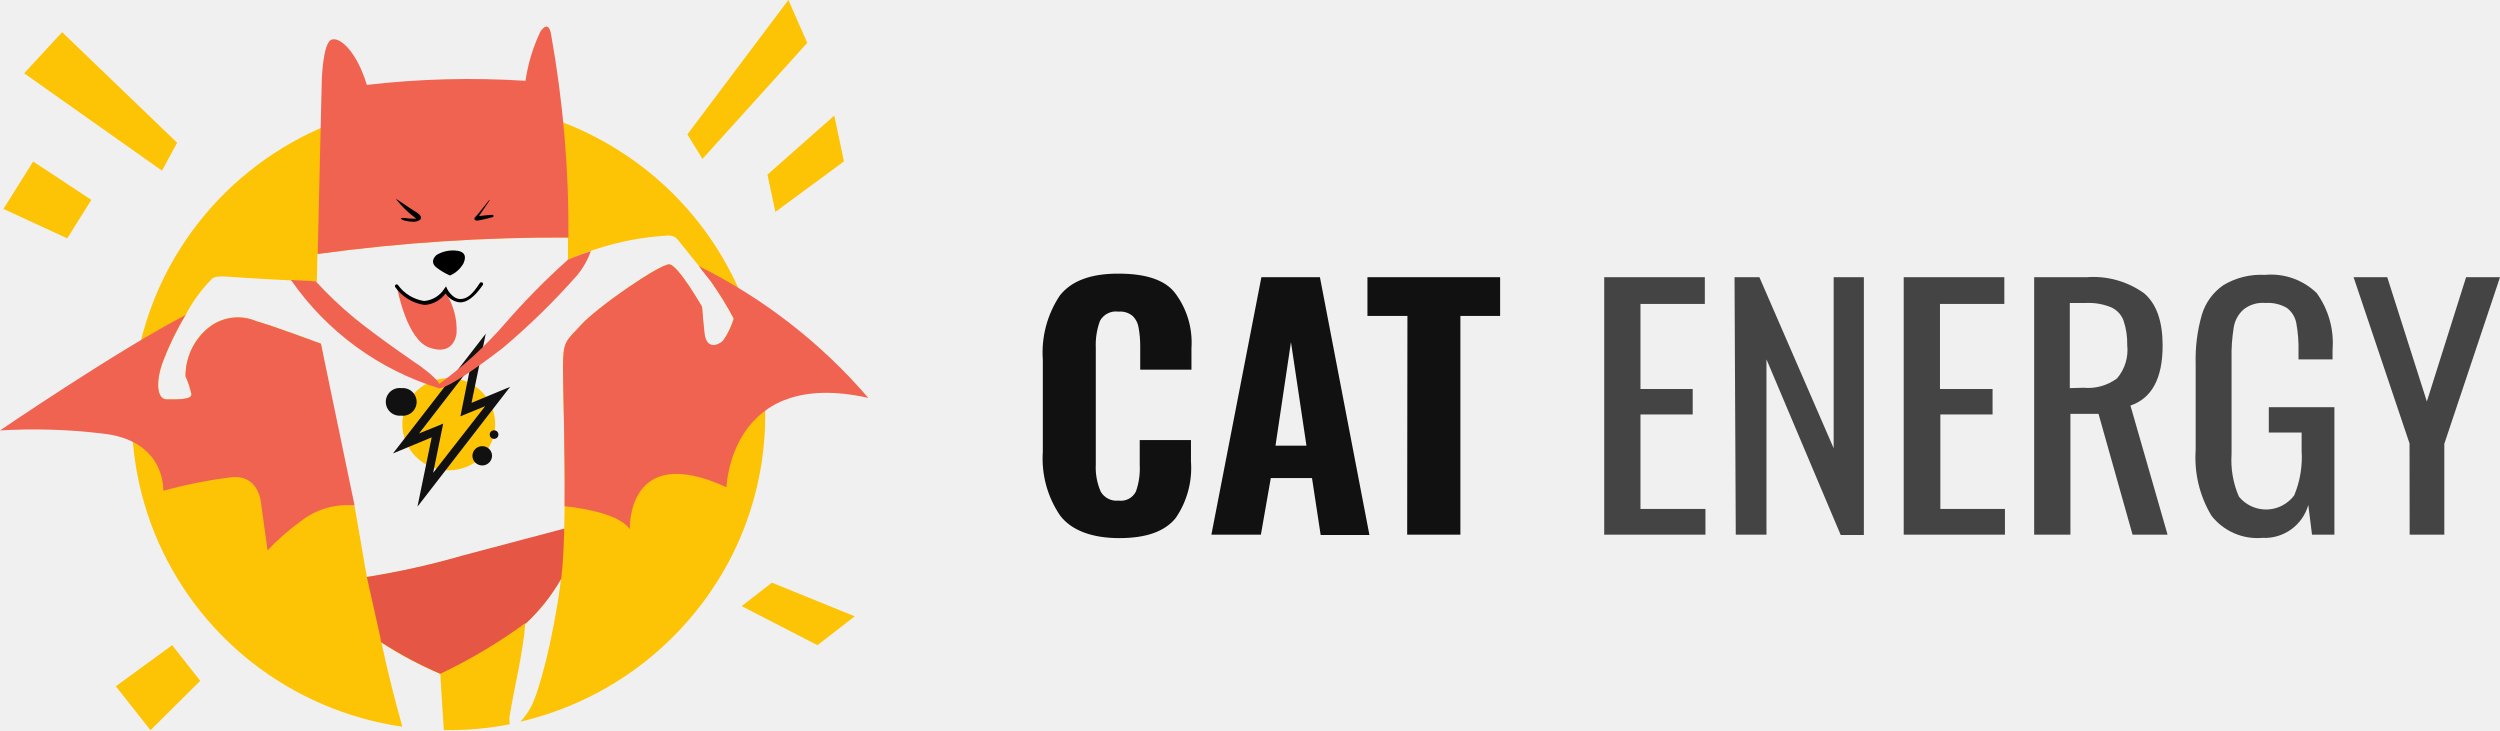
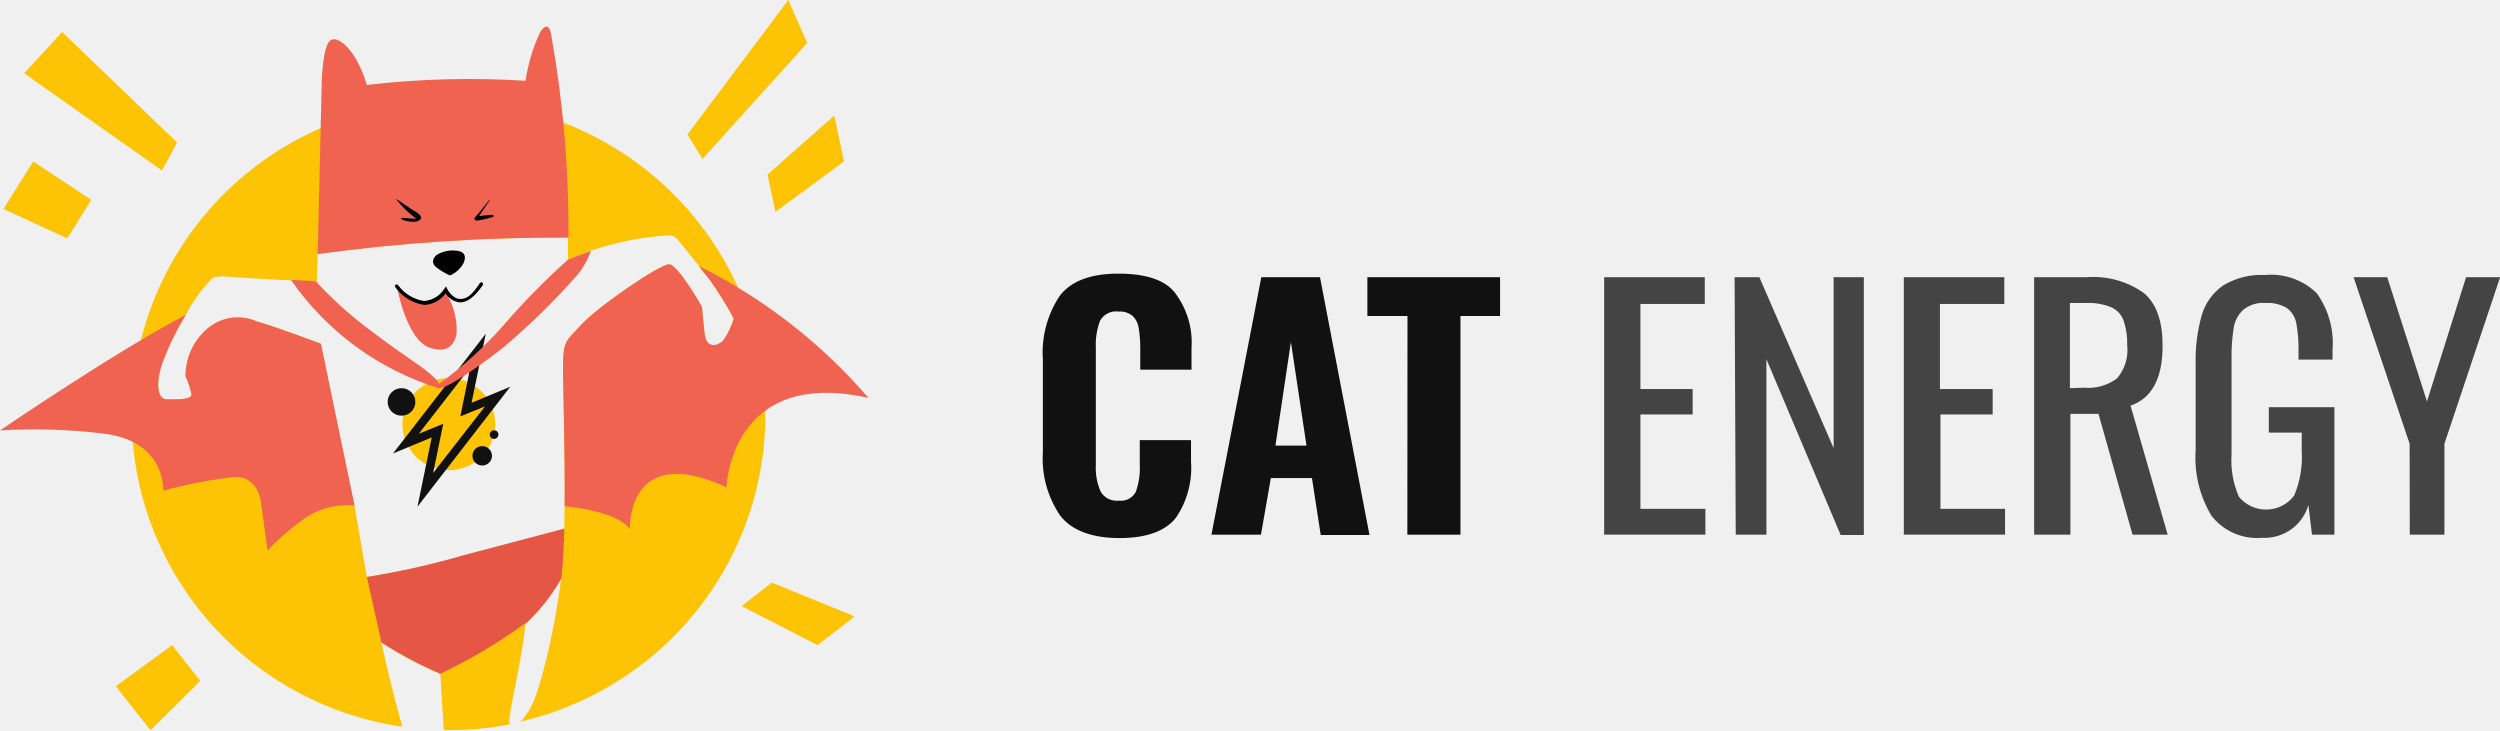
- <svg xmlns="http://www.w3.org/2000/svg" width="202" height="59" fill="none" viewBox="0 0 202 59">
-   <g clip-path="url(#a)">
-     <path fill="#FDC305" d="M59.88 23.8a25.43 25.43 0 0 0-8.05-10.37 25.72 25.72 0 0 0-25.29-3.35A25.59 25.59 0 0 0 16.03 18a25.3 25.3 0 0 0-3.55 25.05 25.42 25.42 0 0 0 7.9 10.49 25.72 25.72 0 0 0 12.13 5.18c-.58-2.07-1.17-4.36-1.69-6.8 1.51.98 3.1 1.83 4.76 2.54 0 0 .12 2.14.28 4.53 1.79.03 3.58-.13 5.33-.47a2.1 2.1 0 0 1 0-.75c.3-1.85 1.1-5.2 1.25-7.35a15.11 15.11 0 0 0 2.9-3.68l-.06.44c-.55 4.22-1.7 8.74-2.4 9.98-.23.42-.5.8-.83 1.15a25.73 25.73 0 0 0 16.96-13.16 25.27 25.27 0 0 0 .87-21.34Zm-1.47 3.77c-.44.42-1.35.71-1.5-.58-.15-1.29-.19-2.2-.19-2.2s-1.93-3.4-2.65-3.43c-.72-.04-5.83 3.44-7.18 4.96-1.17 1.28-1.4 1.19-1.4 3.44 0 1.7.22 8.1.1 13l-8.15 2.15c-2.56.73-5.17 1.3-7.8 1.71l-1-5.78h-.14l-2.57-13.07s-3.8-1.42-5.2-1.81a3.79 3.79 0 0 0-4.01.62 5.03 5.03 0 0 0-1.73 3.82c.21.46.37.95.48 1.44.05.48-1.2.43-2 .43s-.92-1.43-.29-3.1c.5-1.3 1.1-2.54 1.82-3.72a11.78 11.78 0 0 1 2.07-2.86s.14-.34 1.25-.24c1.11.1 7.28.42 7.28.42l.05-2.25c6.7-.92 13.47-1.36 20.24-1.33v1.82a22.67 22.67 0 0 1 8.14-1.98.92.92 0 0 1 .77.38c.34.43 2.41 2.98 2.65 3.34.67.96 1.29 1.95 1.83 2.98a6.17 6.17 0 0 1-.87 1.83Z" />
-     <path fill="#F06351" d="m56.46 21.5 1 1.27c.68.96 1.29 1.95 1.83 2.98a6.17 6.17 0 0 1-.86 1.77c-.44.42-1.35.71-1.5-.58a52.31 52.31 0 0 1-.2-2.14s-1.94-3.4-2.66-3.44c-.72-.04-5.83 3.44-7.18 4.96-1.17 1.28-1.4 1.19-1.4 3.44 0 1.49.17 6.6.13 11.14 1.81.2 4.47.7 5.27 1.86 0 0-.29-7.12 7.81-3.39 0 0 .28-9.71 11.46-7.22a43.67 43.67 0 0 0-13.7-10.65Zm-10.53-2.3c.04-5.5-.43-11-1.4-16.4 0 0-.15-1.3-.87-.24-.6 1.26-1 2.6-1.2 3.97a71.46 71.46 0 0 0-12.82.33c-.82-2.72-2.22-3.96-2.89-3.64-.67.33-.75 3.26-.75 3.26l-.33 14.04c6.71-.92 13.49-1.36 20.26-1.33Z" />
-     <path fill="#E55645" d="M45.35 46.74c.13-1.06.2-2.47.24-4.03l-8.15 2.16a64.43 64.43 0 0 1-7.8 1.75l1.11 4.96c0 .11 0 .22.07.33a32.4 32.4 0 0 0 4.76 2.53 42.48 42.48 0 0 0 6.88-4.1v.06a15.12 15.12 0 0 0 2.9-3.66Z" />
-     <path fill="#000" d="M32 16.09c-.05-.1 1 .67 1.41.91.41.24.61.42.61.59 0 .17-.26.33-.62.33s-.92-.11-1-.25c-.08-.14.6 0 .94 0h.3A8.05 8.05 0 0 1 32 16.09Zm7.5.11s-1 1.27-1.09 1.33c-.09.06-.17.33.2.29.4-.07.81-.16 1.21-.28.11-.06.07-.2-.12-.18-.19.02-.68.05-1 .1l.85-1.25s.03-.12-.05-.01Zm-3.14 6.06c.47-.2.85-.55 1.1-1 .27-.65 0-.9-.45-.99-.6-.1-1.23.02-1.75.34-.39.37-.34.73 0 1 .34.26.7.48 1.1.65Z" />
-     <path fill="#F06351" d="M36 23.5c-.11.23-.27.44-.46.6-.28.23-.63.36-1 .38a2.2 2.2 0 0 1-1.54-.44 2 2 0 0 1-.53-.44 1 1 0 0 0-.36-.25s.75 4.08 2.57 4.73c1.82.66 2.16-.75 2.21-1.13a5.55 5.55 0 0 0-.82-3.21c0-.3-.02-.1-.07-.23Z" />
-     <path fill="#000" d="M34.3 24.64a3.52 3.52 0 0 1-2.35-1.42.15.15 0 0 1 0-.2.14.14 0 0 1 .16-.03l.04.03a3.2 3.2 0 0 0 2.11 1.3 2.12 2.12 0 0 0 1.64-.99l.14-.19.1.22s.38.75 1 .8c.62.03 1.06-.42 1.63-1.29a.14.14 0 0 1 .2-.04.14.14 0 0 1 .04.2c-.67.97-1.3 1.44-1.89 1.4a1.56 1.56 0 0 1-1.12-.72 2.25 2.25 0 0 1-1.7.93Z" />
-     <path fill="#FDC305" d="M36.26 38a3.73 3.73 0 0 0 3.75-3.73 3.73 3.73 0 0 0-3.75-3.72 3.73 3.73 0 0 0-3.75 3.72A3.73 3.73 0 0 0 36.26 38Z" />
-     <path fill="#111" d="m41.23 31.25-3.13 1.3 1.15-5.59-7.5 9.68 3.13-1.3-1.15 5.6 7.5-9.7Zm-7.39 3.8L38 29.67l-.8 3.97 2-.82L35 38.2l.81-3.97-1.97.8Zm-1.4-1.46a1.12 1.12 0 1 0 0-2.23 1.12 1.12 0 1 0 0 2.22Zm6.52 4.02a.8.8 0 0 0 .8-.78.79.79 0 0 0-.8-.78.79.79 0 0 0-.79.78c0 .43.36.78.8.78Zm.96-2.15c.2 0 .35-.15.35-.35a.34.34 0 0 0-.35-.34c-.2 0-.35.15-.35.34 0 .2.16.35.35.35Z" />
-     <path fill="#F06351" d="M45.88 20.99a57.22 57.22 0 0 0-5.09 5.17 31.79 31.79 0 0 1-5.3 4.86c-.23-.53-1.64-1.51-1.64-1.51s-3.14-2.13-5.2-3.8a31.78 31.78 0 0 1-3.14-2.98l-2-.11a22.62 22.62 0 0 0 12 8.76c.86-.13 3.28-1.85 5.1-3.25a57.44 57.44 0 0 0 6-5.86 6.4 6.4 0 0 0 1.13-1.98c-1.14.37-1.86.7-1.86.7Z" />
-     <path fill="#FDC305" d="m65.22 3.47-8.46 9.37-1.22-1.98L63.7 0l1.53 3.47Zm-2.57 13.65 5.54-4.08-.78-3.7-5.4 4.77.64 3.01Zm-2.73 31.85 6.13 3.16 3.01-2.33-6.69-2.72-2.45 1.9ZM1.95 5.92 5.02 2.6l9.29 8.93-1.22 2.26L1.95 5.92Zm5.43 10.23-4.7-3.1-2.4 3.83 5.15 2.38 1.95-3.11Zm6.53 35.98-4.55 3.32 2.8 3.55 4.02-3.99-2.27-2.88Z" />
-     <path fill="#F06351" d="M25.93 27.77s-3.8-1.42-5.2-1.81a3.79 3.79 0 0 0-4 .62 5.03 5.03 0 0 0-1.74 3.82c.21.46.37.95.48 1.44.05.48-1.2.43-2 .43s-.92-1.43-.29-3.1c.5-1.3 1.1-2.54 1.82-3.72-5.45 2.82-15 9.33-15 9.33a46.2 46.2 0 0 1 8.19.24c5.25.52 5 4.63 5 4.63 1.85-.5 3.73-.88 5.63-1.1 2.12-.14 2.27 2.1 2.27 2.1l.53 3.83c.8-.87 1.7-1.65 2.65-2.34a6.1 6.1 0 0 1 4.38-1.3l-2.72-13.07Z" />
-     <path fill="#111" d="M85.66 41.66a8.17 8.17 0 0 1-1.4-5.15v-7.44a8.3 8.3 0 0 1 1.38-5.2c.93-1.18 2.51-1.77 4.75-1.76 2.24 0 3.76.53 4.55 1.56a6.63 6.63 0 0 1 1.33 4.45v1.75h-4.14v-1.9c0-.5-.04-1-.13-1.49a1.66 1.66 0 0 0-.47-.94 1.56 1.56 0 0 0-1.15-.36 1.47 1.47 0 0 0-1.5.74 5.6 5.6 0 0 0-.34 2.18v9.44c-.04.75.1 1.5.4 2.19a1.48 1.48 0 0 0 1.44.72 1.36 1.36 0 0 0 1.4-.73c.25-.7.35-1.44.31-2.18v-1.98h4.14v1.72A7.15 7.15 0 0 1 95 41.85c-.88 1.1-2.4 1.63-4.56 1.63-2.16 0-3.85-.6-4.78-1.82Zm16.26-19.26h4.73l4 20.83h-3.94l-.7-4.6h-3.33l-.8 4.57h-4l4.04-20.8Zm3.64 13.6-1.25-8.36-1.25 8.37h2.5Zm8.16-10.47h-3.23V22.4h10.72v3.13H118V43.2h-4.3l.02-17.67Z" />
-     <path fill="#444" d="M129.62 22.4h8.13v2.16h-5.2v6.87h4.22v2.06h-4.22v7.63h5.25v2.08h-8.18V22.4Zm10.54 0h2l6 13.82V22.4h2.44v20.83h-1.87l-6-14.2V43.2h-2.48l-.1-20.8Zm13.67 0h8.12v2.16h-5.2v6.87H161v2.06h-4.22v7.63H162v2.08h-8.18V22.4Zm10.53 0h4.22a7.04 7.04 0 0 1 4.67 1.3c1 .86 1.49 2.27 1.49 4.22 0 2.65-.87 4.26-2.6 4.85l3 10.43h-2.83l-2.75-9.76h-2.27v9.76h-2.93V22.4Zm4 8.93a3.9 3.9 0 0 0 2.7-.76 3.54 3.54 0 0 0 .82-2.69 5.76 5.76 0 0 0-.3-1.98 1.88 1.88 0 0 0-1-1.07 4.8 4.8 0 0 0-2.04-.35h-1.3v6.88l1.12-.03Zm10.32 10.33a9.11 9.11 0 0 1-1.27-5.3V29.4a13 13 0 0 1 .5-3.97c.29-.97.9-1.81 1.74-2.39a5.9 5.9 0 0 1 3.36-.83 5.3 5.3 0 0 1 4.18 1.47 6.9 6.9 0 0 1 1.28 4.59v.77h-2.75v-.64a11.3 11.3 0 0 0-.18-2.3 2 2 0 0 0-.76-1.22 3.02 3.02 0 0 0-1.72-.4c-.65-.06-1.3.13-1.81.55-.42.39-.69.9-.77 1.46-.13.82-.19 1.65-.17 2.47v7.73a7.4 7.4 0 0 0 .59 3.43 2.83 2.83 0 0 0 3.5.73c.38-.2.71-.47.97-.82a8 8 0 0 0 .6-3.62v-1.46h-2.65V32.9h5.3v10.3h-1.81l-.3-2.4a3.66 3.66 0 0 1-3.72 2.66 4.7 4.7 0 0 1-4.11-1.8Zm16.02-5.8-4.53-13.46h2.72l3.2 10.04 3.17-10.04H202l-4.5 13.46v7.34h-2.8l-.01-7.34Z" />
+ <svg xmlns="http://www.w3.org/2000/svg" width="202" height="59" viewBox="0 0 202 59" fill="none">
+   <g clip-path="url(#clip0_2403_439)">
+     <path d="M59.883 23.806C58.158 19.709 55.382 16.132 51.83 13.431C48.278 10.729 44.074 8.999 39.637 8.411C35.201 7.823 30.686 8.399 26.544 10.081C22.402 11.763 18.776 14.492 16.029 17.997C13.281 21.502 11.508 25.66 10.885 30.056C10.262 34.453 10.812 38.934 12.479 43.054C14.147 47.175 16.874 50.789 20.389 53.538C23.903 56.287 28.083 58.075 32.511 58.722C31.931 56.649 31.341 54.358 30.821 51.928C32.334 52.901 33.926 53.747 35.581 54.457C35.581 54.457 35.701 56.599 35.861 58.99C37.65 59.021 39.436 58.864 41.192 58.524C41.146 58.275 41.146 58.019 41.192 57.77C41.482 55.915 42.282 52.572 42.442 50.42C43.595 49.35 44.573 48.108 45.342 46.74L45.282 47.176C44.732 51.402 43.582 55.915 42.882 57.165C42.655 57.579 42.376 57.962 42.052 58.306C45.672 57.463 49.064 55.85 51.992 53.578C54.921 51.306 57.317 48.429 59.013 45.147C60.709 41.865 61.666 38.257 61.816 34.572C61.966 30.887 61.306 27.213 59.883 23.806ZM58.412 27.566C57.972 27.992 57.062 28.28 56.912 26.99C56.762 25.701 56.722 24.798 56.722 24.798C56.722 24.798 54.792 21.396 54.072 21.356C53.352 21.317 48.242 24.798 46.892 26.316C45.722 27.596 45.492 27.506 45.492 29.758C45.492 31.454 45.712 37.862 45.592 42.762L37.441 44.915C34.88 45.644 32.274 46.214 29.641 46.621L28.641 40.838H28.501L25.931 27.774C25.931 27.774 22.121 26.346 20.721 25.959C20.063 25.674 19.337 25.581 18.628 25.692C17.92 25.802 17.258 26.112 16.72 26.584C16.172 27.06 15.734 27.647 15.436 28.306C15.137 28.965 14.985 29.68 14.99 30.403C15.202 30.864 15.363 31.346 15.47 31.841C15.52 32.317 14.27 32.267 13.47 32.267C12.67 32.267 12.55 30.839 13.18 29.163C13.672 27.874 14.281 26.632 15 25.453C15.541 24.4 16.239 23.433 17.07 22.586C17.07 22.586 17.21 22.249 18.32 22.348C19.43 22.447 25.601 22.775 25.601 22.775L25.651 20.523C32.358 19.605 39.122 19.16 45.892 19.194C45.892 19.799 45.892 20.404 45.892 21.009C48.456 19.848 51.218 19.175 54.032 19.025C54.183 19.021 54.332 19.055 54.466 19.122C54.601 19.19 54.716 19.289 54.802 19.412C55.142 19.839 57.212 22.388 57.452 22.755C58.125 23.708 58.736 24.702 59.282 25.731C59.095 26.382 58.801 26.999 58.412 27.556V27.566Z" fill="#FDC305" />
+     <path d="M56.463 21.495C56.933 22.09 57.343 22.616 57.463 22.775C58.135 23.728 58.746 24.721 59.293 25.75C59.103 26.381 58.812 26.977 58.433 27.516C57.993 27.943 57.083 28.23 56.933 26.941C56.783 25.651 56.723 24.798 56.723 24.798C56.723 24.798 54.793 21.396 54.073 21.356C53.353 21.317 48.242 24.798 46.892 26.316C45.722 27.596 45.492 27.506 45.492 29.758C45.492 31.246 45.662 36.354 45.622 40.897C47.432 41.096 50.093 41.592 50.893 42.762C50.893 42.762 50.603 35.64 58.703 39.37C58.703 39.37 58.983 29.659 70.163 32.148C66.363 27.722 61.703 24.099 56.463 21.495Z" fill="#F06351" />
+     <path d="M45.932 19.194C45.973 13.697 45.504 8.209 44.532 2.797C44.532 2.797 44.382 1.508 43.662 2.559C43.068 3.816 42.664 5.153 42.462 6.527C38.187 6.255 33.896 6.368 29.642 6.864C28.821 4.136 27.421 2.896 26.751 3.224C26.081 3.551 26.001 6.477 26.001 6.477L25.671 20.523C32.385 19.604 39.155 19.159 45.932 19.194Z" fill="#F06351" />
+     <path d="M45.352 46.74C45.481 45.678 45.551 44.27 45.592 42.712L37.441 44.865C34.881 45.611 32.276 46.197 29.642 46.621L30.752 51.58C30.752 51.69 30.752 51.799 30.822 51.908C32.334 52.881 33.926 53.727 35.581 54.437C38 53.29 40.304 51.919 42.462 50.34V50.4C43.61 49.335 44.584 48.1 45.352 46.74Z" fill="#E55645" />
+     <path d="M32.002 16.089C31.952 15.99 33.002 16.764 33.412 17.002C33.822 17.24 34.022 17.418 34.022 17.587C34.022 17.756 33.762 17.924 33.402 17.924C33.042 17.924 32.482 17.805 32.402 17.666C32.322 17.527 33.002 17.666 33.342 17.666H33.632C33.016 17.22 32.467 16.689 32.002 16.089Z" fill="black" />
+     <path d="M39.502 16.198C39.502 16.198 38.502 17.468 38.412 17.527C38.322 17.587 38.242 17.865 38.602 17.815C39.015 17.754 39.423 17.661 39.822 17.537C39.932 17.478 39.892 17.339 39.702 17.359C39.512 17.379 39.022 17.408 38.702 17.468L39.552 16.208C39.552 16.208 39.582 16.089 39.502 16.198Z" fill="black" />
+     <path d="M36.362 22.259C36.825 22.056 37.208 21.708 37.452 21.267C37.732 20.612 37.452 20.364 37.012 20.275C36.406 20.166 35.782 20.286 35.262 20.612C34.872 20.979 34.922 21.336 35.262 21.604C35.599 21.867 35.969 22.087 36.362 22.259Z" fill="black" />
+     <path d="M36.002 23.509C35.887 23.734 35.731 23.936 35.542 24.104C35.257 24.331 34.907 24.463 34.542 24.481C33.991 24.534 33.441 24.378 33.002 24.044C32.8 23.927 32.621 23.776 32.472 23.598C32.371 23.49 32.249 23.405 32.112 23.35C32.112 23.35 32.862 27.427 34.682 28.081C36.502 28.736 36.842 27.328 36.892 26.951C36.953 25.822 36.667 24.701 36.072 23.737C36.072 23.439 36.052 23.638 36.002 23.509Z" fill="#F06351" />
+     <path d="M34.301 24.64C33.834 24.573 33.384 24.413 32.98 24.169C32.576 23.925 32.226 23.603 31.951 23.221C31.927 23.194 31.913 23.159 31.913 23.122C31.913 23.085 31.927 23.05 31.951 23.023C31.965 23.009 31.98 22.999 31.997 22.992C32.014 22.985 32.033 22.981 32.051 22.981C32.07 22.981 32.089 22.985 32.106 22.992C32.123 22.999 32.139 23.009 32.151 23.023C32.399 23.367 32.713 23.659 33.075 23.882C33.437 24.105 33.841 24.255 34.261 24.322C34.594 24.297 34.917 24.195 35.202 24.022C35.487 23.85 35.727 23.613 35.901 23.33L36.041 23.142L36.142 23.36C36.142 23.36 36.522 24.114 37.142 24.154C37.761 24.193 38.202 23.737 38.772 22.874C38.793 22.842 38.826 22.82 38.863 22.813C38.901 22.805 38.94 22.813 38.971 22.834C39.003 22.855 39.025 22.888 39.033 22.925C39.04 22.962 39.033 23.001 39.011 23.033C38.345 24.005 37.715 24.471 37.121 24.431C36.892 24.401 36.673 24.32 36.479 24.195C36.285 24.07 36.122 23.903 36.002 23.707C35.806 23.978 35.552 24.203 35.258 24.364C34.964 24.525 34.637 24.619 34.301 24.64Z" fill="black" />
+     <path d="M36.262 37.991C38.333 37.991 40.012 36.325 40.012 34.271C40.012 32.217 38.333 30.551 36.262 30.551C34.191 30.551 32.512 32.217 32.512 34.271C32.512 36.325 34.191 37.991 36.262 37.991Z" fill="#FDC305" />
+     <path d="M41.232 31.246L38.102 32.545L39.252 26.961L31.752 36.642L34.882 35.343L33.732 40.937L41.232 31.246ZM33.842 35.045L38.002 29.679L37.192 33.646L39.192 32.833L35.002 38.209L35.812 34.241L33.842 35.045Z" fill="#111111" />
+     <path d="M32.441 33.587C33.06 33.587 33.562 33.089 33.562 32.476C33.562 31.862 33.06 31.365 32.441 31.365C31.823 31.365 31.322 31.862 31.322 32.476C31.322 33.089 31.823 33.587 32.441 33.587Z" fill="#111111" />
+     <path d="M38.962 37.614C39.398 37.614 39.752 37.263 39.752 36.83C39.752 36.398 39.398 36.047 38.962 36.047C38.526 36.047 38.172 36.398 38.172 36.83C38.172 37.263 38.526 37.614 38.962 37.614Z" fill="#111111" />
+     <path d="M39.922 35.462C40.115 35.462 40.272 35.306 40.272 35.114C40.272 34.923 40.115 34.767 39.922 34.767C39.729 34.767 39.572 34.923 39.572 35.114C39.572 35.306 39.729 35.462 39.922 35.462Z" fill="#111111" />
+     <path d="M45.882 20.989C44.077 22.603 42.377 24.329 40.792 26.157C39.213 27.972 37.432 29.602 35.482 31.018C35.262 30.492 33.852 29.51 33.852 29.51C33.852 29.51 30.712 27.377 28.651 25.701C27.538 24.781 26.489 23.787 25.511 22.725L23.511 22.616C26.398 26.799 30.628 29.89 35.512 31.385C36.372 31.246 38.792 29.53 40.602 28.131C42.743 26.325 44.749 24.365 46.602 22.269C47.1 21.682 47.487 21.009 47.742 20.285C46.602 20.662 45.882 20.989 45.882 20.989Z" fill="#F06351" />
+     <path d="M65.223 3.472L56.763 12.836L55.543 10.862L63.693 0L65.223 3.472Z" fill="#FDC305" />
+     <path d="M62.653 17.121L68.193 13.044L67.413 9.334L62.013 14.105L62.653 17.121Z" fill="#FDC305" />
+     <path d="M59.923 48.972L66.053 52.126L69.063 49.805L62.373 47.077L59.923 48.972Z" fill="#FDC305" />
+     <path d="M1.95 5.922L5.02 2.589L14.31 11.516L13.09 13.778L1.95 5.922Z" fill="#FDC305" />
+     <path d="M7.38 16.149L2.68 13.044L0.28 16.883L5.43 19.263L7.38 16.149Z" fill="#FDC305" />
+     <path d="M13.91 52.126L9.36 55.449L12.16 59L16.18 55.012L13.91 52.126Z" fill="#FDC305" />
+     <path d="M25.931 27.774C25.931 27.774 22.121 26.346 20.721 25.959C20.064 25.674 19.338 25.581 18.629 25.692C17.92 25.802 17.258 26.112 16.721 26.584C16.173 27.06 15.735 27.647 15.436 28.306C15.137 28.965 14.986 29.68 14.991 30.403C15.202 30.864 15.363 31.346 15.471 31.841C15.521 32.317 14.271 32.267 13.471 32.267C12.671 32.267 12.551 30.839 13.181 29.163C13.672 27.874 14.281 26.632 15.001 25.453C9.55 28.27 0 34.777 0 34.777C2.732 34.614 5.473 34.693 8.19 35.015C13.441 35.541 13.191 39.647 13.191 39.647C15.037 39.142 16.919 38.775 18.821 38.546C20.941 38.407 21.091 40.649 21.091 40.649L21.621 44.478C22.426 43.614 23.313 42.831 24.271 42.137C25.506 41.157 27.078 40.694 28.651 40.848L25.931 27.774Z" fill="#F06351" />
+     <path d="M85.664 41.661C84.634 40.147 84.141 38.336 84.264 36.513V29.073C84.134 27.237 84.619 25.41 85.644 23.876C86.571 22.692 88.154 22.104 90.394 22.11C92.634 22.117 94.151 22.636 94.944 23.668C95.912 24.946 96.384 26.526 96.274 28.121V29.867H92.134V27.972C92.129 27.474 92.085 26.977 92.004 26.485C91.954 26.128 91.789 25.798 91.534 25.542C91.377 25.408 91.194 25.307 90.996 25.244C90.799 25.181 90.591 25.157 90.384 25.175C90.087 25.131 89.784 25.179 89.516 25.312C89.247 25.445 89.027 25.657 88.884 25.919C88.621 26.616 88.505 27.358 88.544 28.101V37.545C88.499 38.292 88.632 39.04 88.934 39.727C89.079 39.974 89.293 40.175 89.55 40.304C89.808 40.432 90.098 40.483 90.384 40.451C90.666 40.49 90.953 40.441 91.204 40.309C91.456 40.177 91.659 39.97 91.784 39.717C92.026 39.019 92.131 38.282 92.094 37.545V35.561H96.234V37.277C96.356 38.895 95.923 40.507 95.004 41.849C94.124 42.941 92.604 43.476 90.444 43.476C88.284 43.476 86.594 42.881 85.664 41.661Z" fill="#111111" />
+     <path d="M101.915 22.398H106.655L110.655 43.228H106.715L106.005 38.626H102.685L101.885 43.199H97.885L101.915 22.398ZM105.565 36.007L104.305 27.635L103.055 36.007H105.565Z" fill="#111111" />
+     <path d="M113.725 25.532H110.485V22.398H121.205V25.532H118.005V43.199H113.715L113.725 25.532Z" fill="#111111" />
+     <path d="M129.616 22.398H137.746V24.56H132.546V31.434H136.766V33.488H132.546V41.115H137.796V43.199H129.616V22.398Z" fill="#444444" />
+     <path d="M140.157 22.398H142.157L148.157 36.215V22.398H150.597V43.228H148.727L142.727 29.024V43.199H140.247L140.157 22.398Z" fill="#444444" />
+     <path d="M153.828 22.398H161.948V24.56H156.748V31.434H161.008V33.488H156.788V41.115H162.008V43.199H153.828V22.398Z" fill="#444444" />
+     <path d="M164.358 22.398H168.578C170.241 22.265 171.897 22.726 173.248 23.697C174.248 24.56 174.738 25.969 174.738 27.923C174.738 30.568 173.875 32.185 172.148 32.773L175.148 43.199H172.308L169.558 33.438H167.288V43.199H164.358V22.398ZM168.358 31.325C169.322 31.418 170.285 31.149 171.058 30.571C171.372 30.202 171.607 29.774 171.748 29.311C171.889 28.849 171.933 28.363 171.878 27.883C171.898 27.21 171.8 26.539 171.588 25.899C171.502 25.663 171.369 25.447 171.198 25.263C171.026 25.079 170.819 24.931 170.588 24.828C169.939 24.564 169.239 24.445 168.538 24.481H167.248V31.365L168.358 31.325Z" fill="#444444" />
+     <path d="M178.679 41.661C177.723 40.061 177.28 38.21 177.409 36.354V29.411C177.374 28.071 177.543 26.733 177.909 25.443C178.198 24.473 178.811 23.63 179.649 23.052C180.66 22.448 181.83 22.158 183.009 22.219C183.771 22.147 184.54 22.241 185.262 22.495C185.984 22.749 186.642 23.155 187.189 23.687C188.148 25.02 188.602 26.647 188.469 28.28V29.054H185.719V28.409C185.738 27.638 185.677 26.867 185.539 26.108C185.448 25.621 185.177 25.186 184.779 24.887C184.26 24.584 183.66 24.442 183.059 24.481C182.406 24.425 181.756 24.625 181.249 25.036C180.834 25.427 180.563 25.944 180.479 26.504C180.352 27.322 180.295 28.148 180.309 28.974V36.701C180.229 37.876 180.432 39.052 180.899 40.133C181.17 40.466 181.515 40.733 181.906 40.913C182.297 41.094 182.725 41.183 183.156 41.174C183.587 41.166 184.011 41.059 184.394 40.864C184.778 40.668 185.111 40.387 185.369 40.044C185.851 38.9 186.059 37.661 185.979 36.424V34.956H183.319V32.902H188.619V43.199H186.809L186.519 40.808C186.29 41.602 185.796 42.296 185.119 42.777C184.442 43.258 183.621 43.497 182.789 43.456C182.007 43.525 181.22 43.396 180.501 43.082C179.783 42.768 179.156 42.279 178.679 41.661Z" fill="#444444" />
+     <path d="M194.699 35.858L190.169 22.398H192.889L196.099 32.436L199.259 22.398H202.009L197.509 35.858V43.199H194.709L194.699 35.858Z" fill="#444444" />
  </g>
  <defs>
-     <clipPath id="a">
-       <path fill="#fff" d="M0 0h202v59H0z" />
+     <clipPath id="clip0_2403_439">
+       <rect width="202" height="59" fill="white" />
    </clipPath>
  </defs>
</svg>
